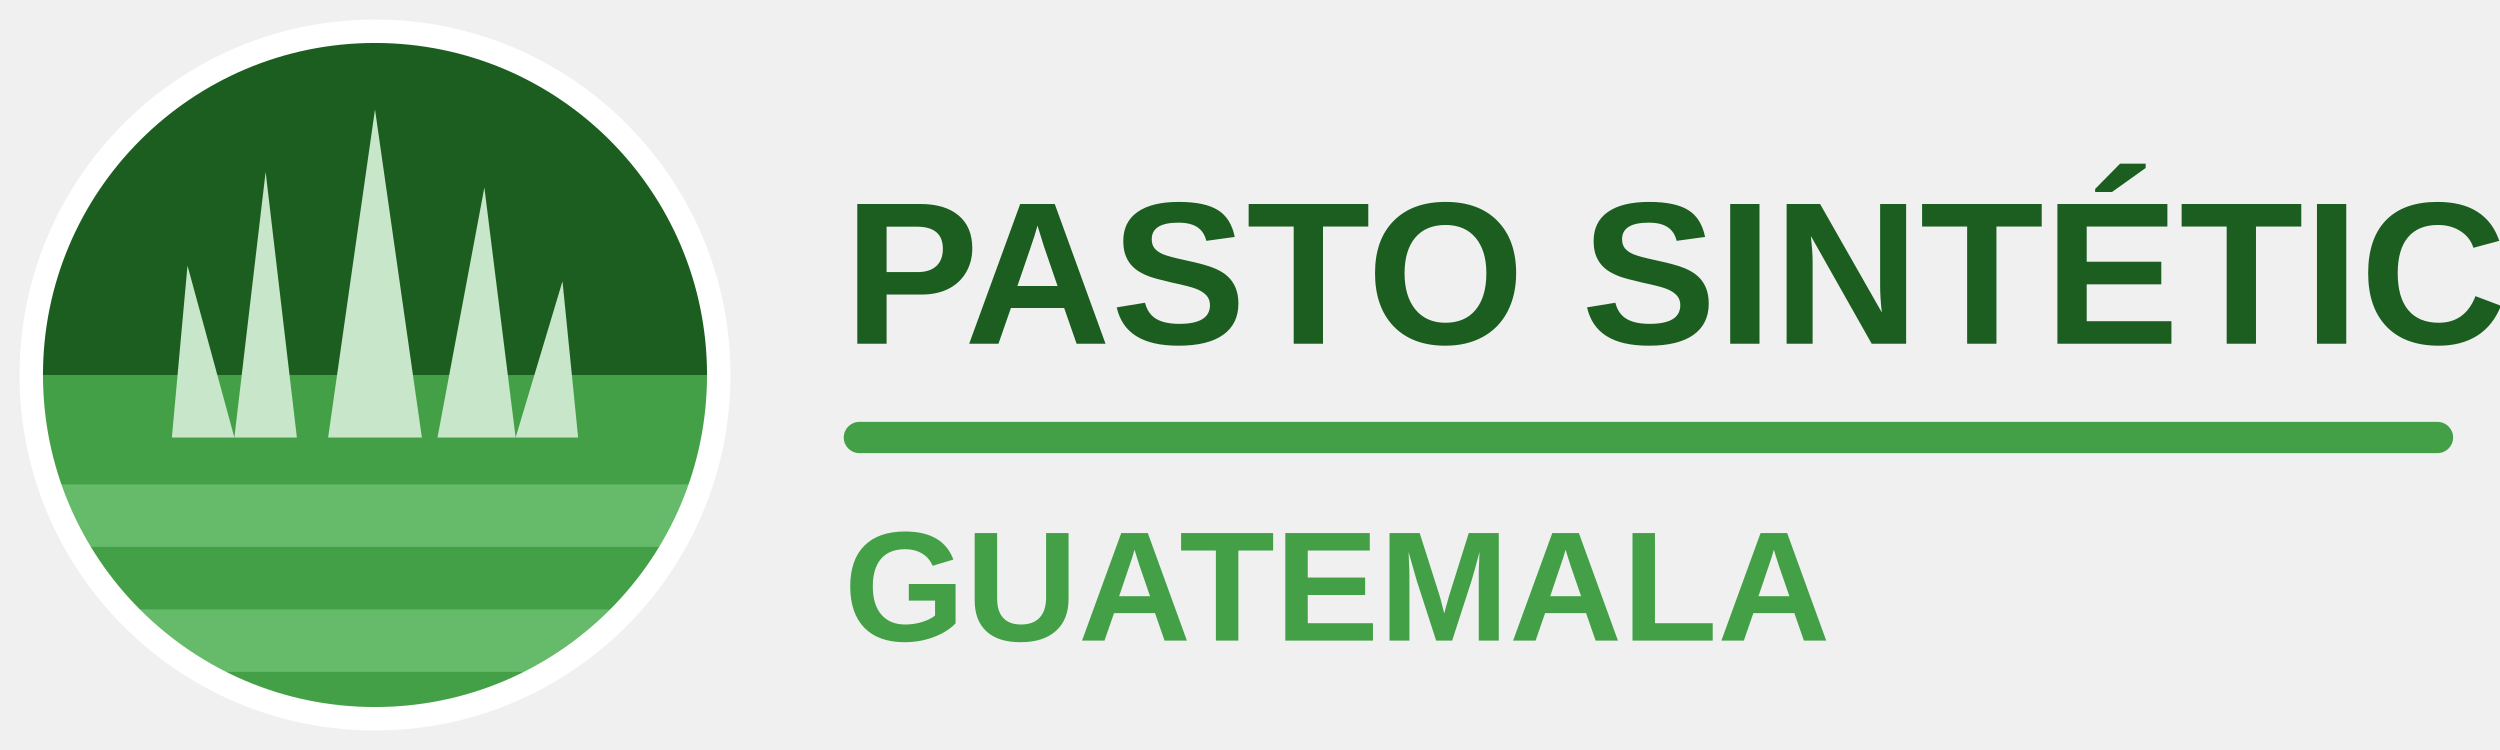
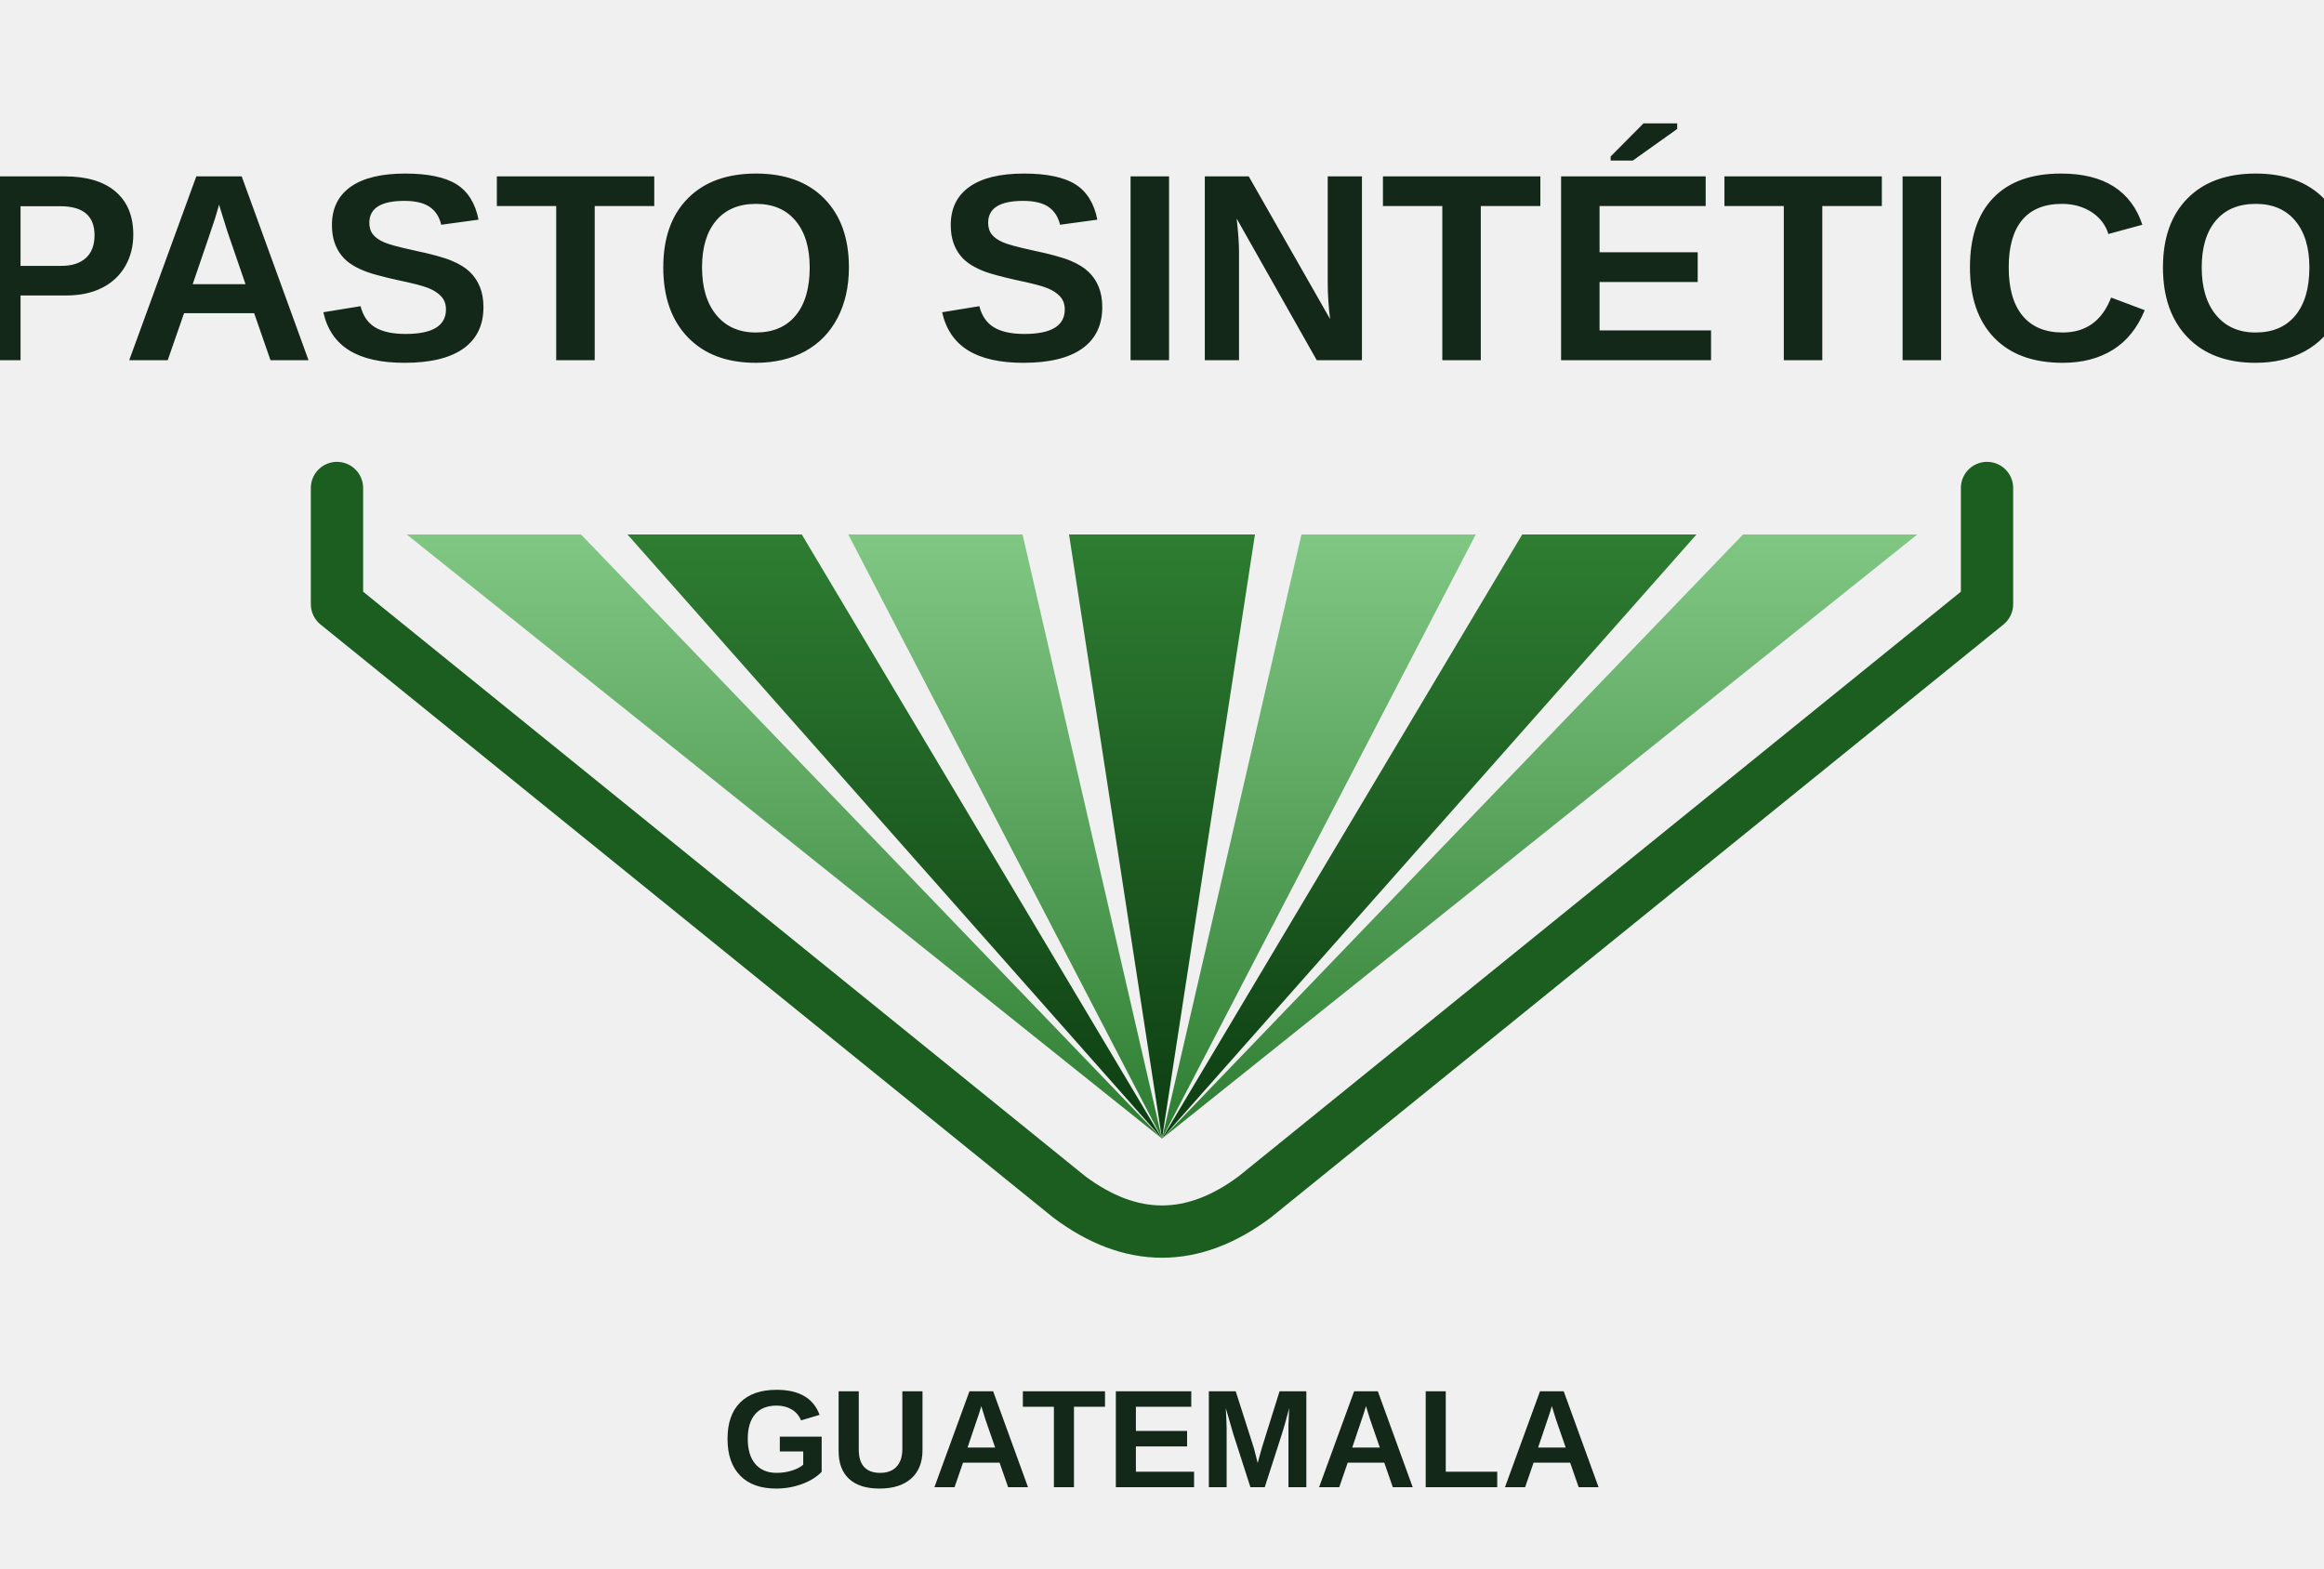
- <svg xmlns="http://www.w3.org/2000/svg" viewBox="0 0 320 96" role="img" aria-label="Pasto Sintético Guatemala">
+ <svg xmlns="http://www.w3.org/2000/svg" viewBox="0 0 400 270" role="img" aria-label="Pasto Sintético Guatemala">
  <defs>
-     <clipPath id="c">
-       <circle cx="48" cy="48" r="44" />
-     </clipPath>
+     <linearGradient id="a" gradientUnits="userSpaceOnUse" x1="0" y1="92" x2="0" y2="196">
+       <stop offset="0" stop-color="#81c784" />
+       <stop offset="1" stop-color="#2e7d32" />
+     </linearGradient>
+     <linearGradient id="b" gradientUnits="userSpaceOnUse" x1="0" y1="92" x2="0" y2="196">
+       <stop offset="0" stop-color="#2e7d32" />
+       <stop offset="1" stop-color="#0d3d12" />
+     </linearGradient>
  </defs>
-   <circle cx="48" cy="48" r="44" fill="#1b5e20" />
-   <g clip-path="url(#c)">
-     <rect y="48" width="96" height="48" fill="#43a047" />
-     <path d="M0 62h96v8H0zM0 78h96v8H0z" fill="#66bb6a" />
-     <g fill="#c8e6c9">
-       <path d="M30 56 34 22 38 56z" />
-       <path d="M42 56 48 14 54 56z" />
-       <path d="M56 56 62 24 66 56z" />
-       <path d="M22 56 24 34 30 56z" />
-       <path d="M66 56 72 36 74 56z" />
-     </g>
+   <text x="200" y="62" text-anchor="middle" font-family="'Arial Narrow','Helvetica Neue',Impact,Arial,sans-serif" font-weight="800" font-size="46" fill="#14281a" textLength="330" lengthAdjust="spacingAndGlyphs">PASTO SINTÉTICO</text>
+   <g>
+     <path d="M200 196 L66 92H334z" fill="none" />
+     <path d="M200 196 L70 92 L100 92z" fill="url(#a)" />
+     <path d="M200 196 L108 92 L138 92z" fill="url(#b)" />
+     <path d="M200 196 L146 92 L176 92z" fill="url(#a)" />
+     <path d="M200 196 L184 92 L216 92z" fill="url(#b)" />
+     <path d="M200 196 L224 92 L254 92z" fill="url(#a)" />
+     <path d="M200 196 L262 92 L292 92z" fill="url(#b)" />
+     <path d="M200 196 L300 92 L330 92z" fill="url(#a)" />
  </g>
-   <circle cx="48" cy="48" r="44" fill="none" stroke="#fff" stroke-width="3" />
-   <text x="108" y="44" font-family="system-ui,Segoe UI,Arial,sans-serif" font-weight="800" font-size="26" fill="#1b5e20" textLength="206" lengthAdjust="spacingAndGlyphs">PASTO SINTÉTICO</text>
-   <rect x="108" y="54" width="206" height="4" rx="2" fill="#43a047" />
-   <text x="108" y="82" font-family="system-ui,Segoe UI,Arial,sans-serif" font-weight="600" font-size="20" fill="#43a047" textLength="206" lengthAdjust="spacing">GUATEMALA</text>
+   <path d="M58 84V104L184 206Q200 218 216 206L342 104V84" fill="none" stroke="#1b5e20" stroke-width="9" stroke-linecap="round" stroke-linejoin="round" />
+   <text x="200" y="256" text-anchor="middle" font-family="'Arial Narrow','Helvetica Neue',Arial,sans-serif" font-weight="700" font-size="24" fill="#14281a" textLength="170" lengthAdjust="spacing">GUATEMALA</text>
</svg>
